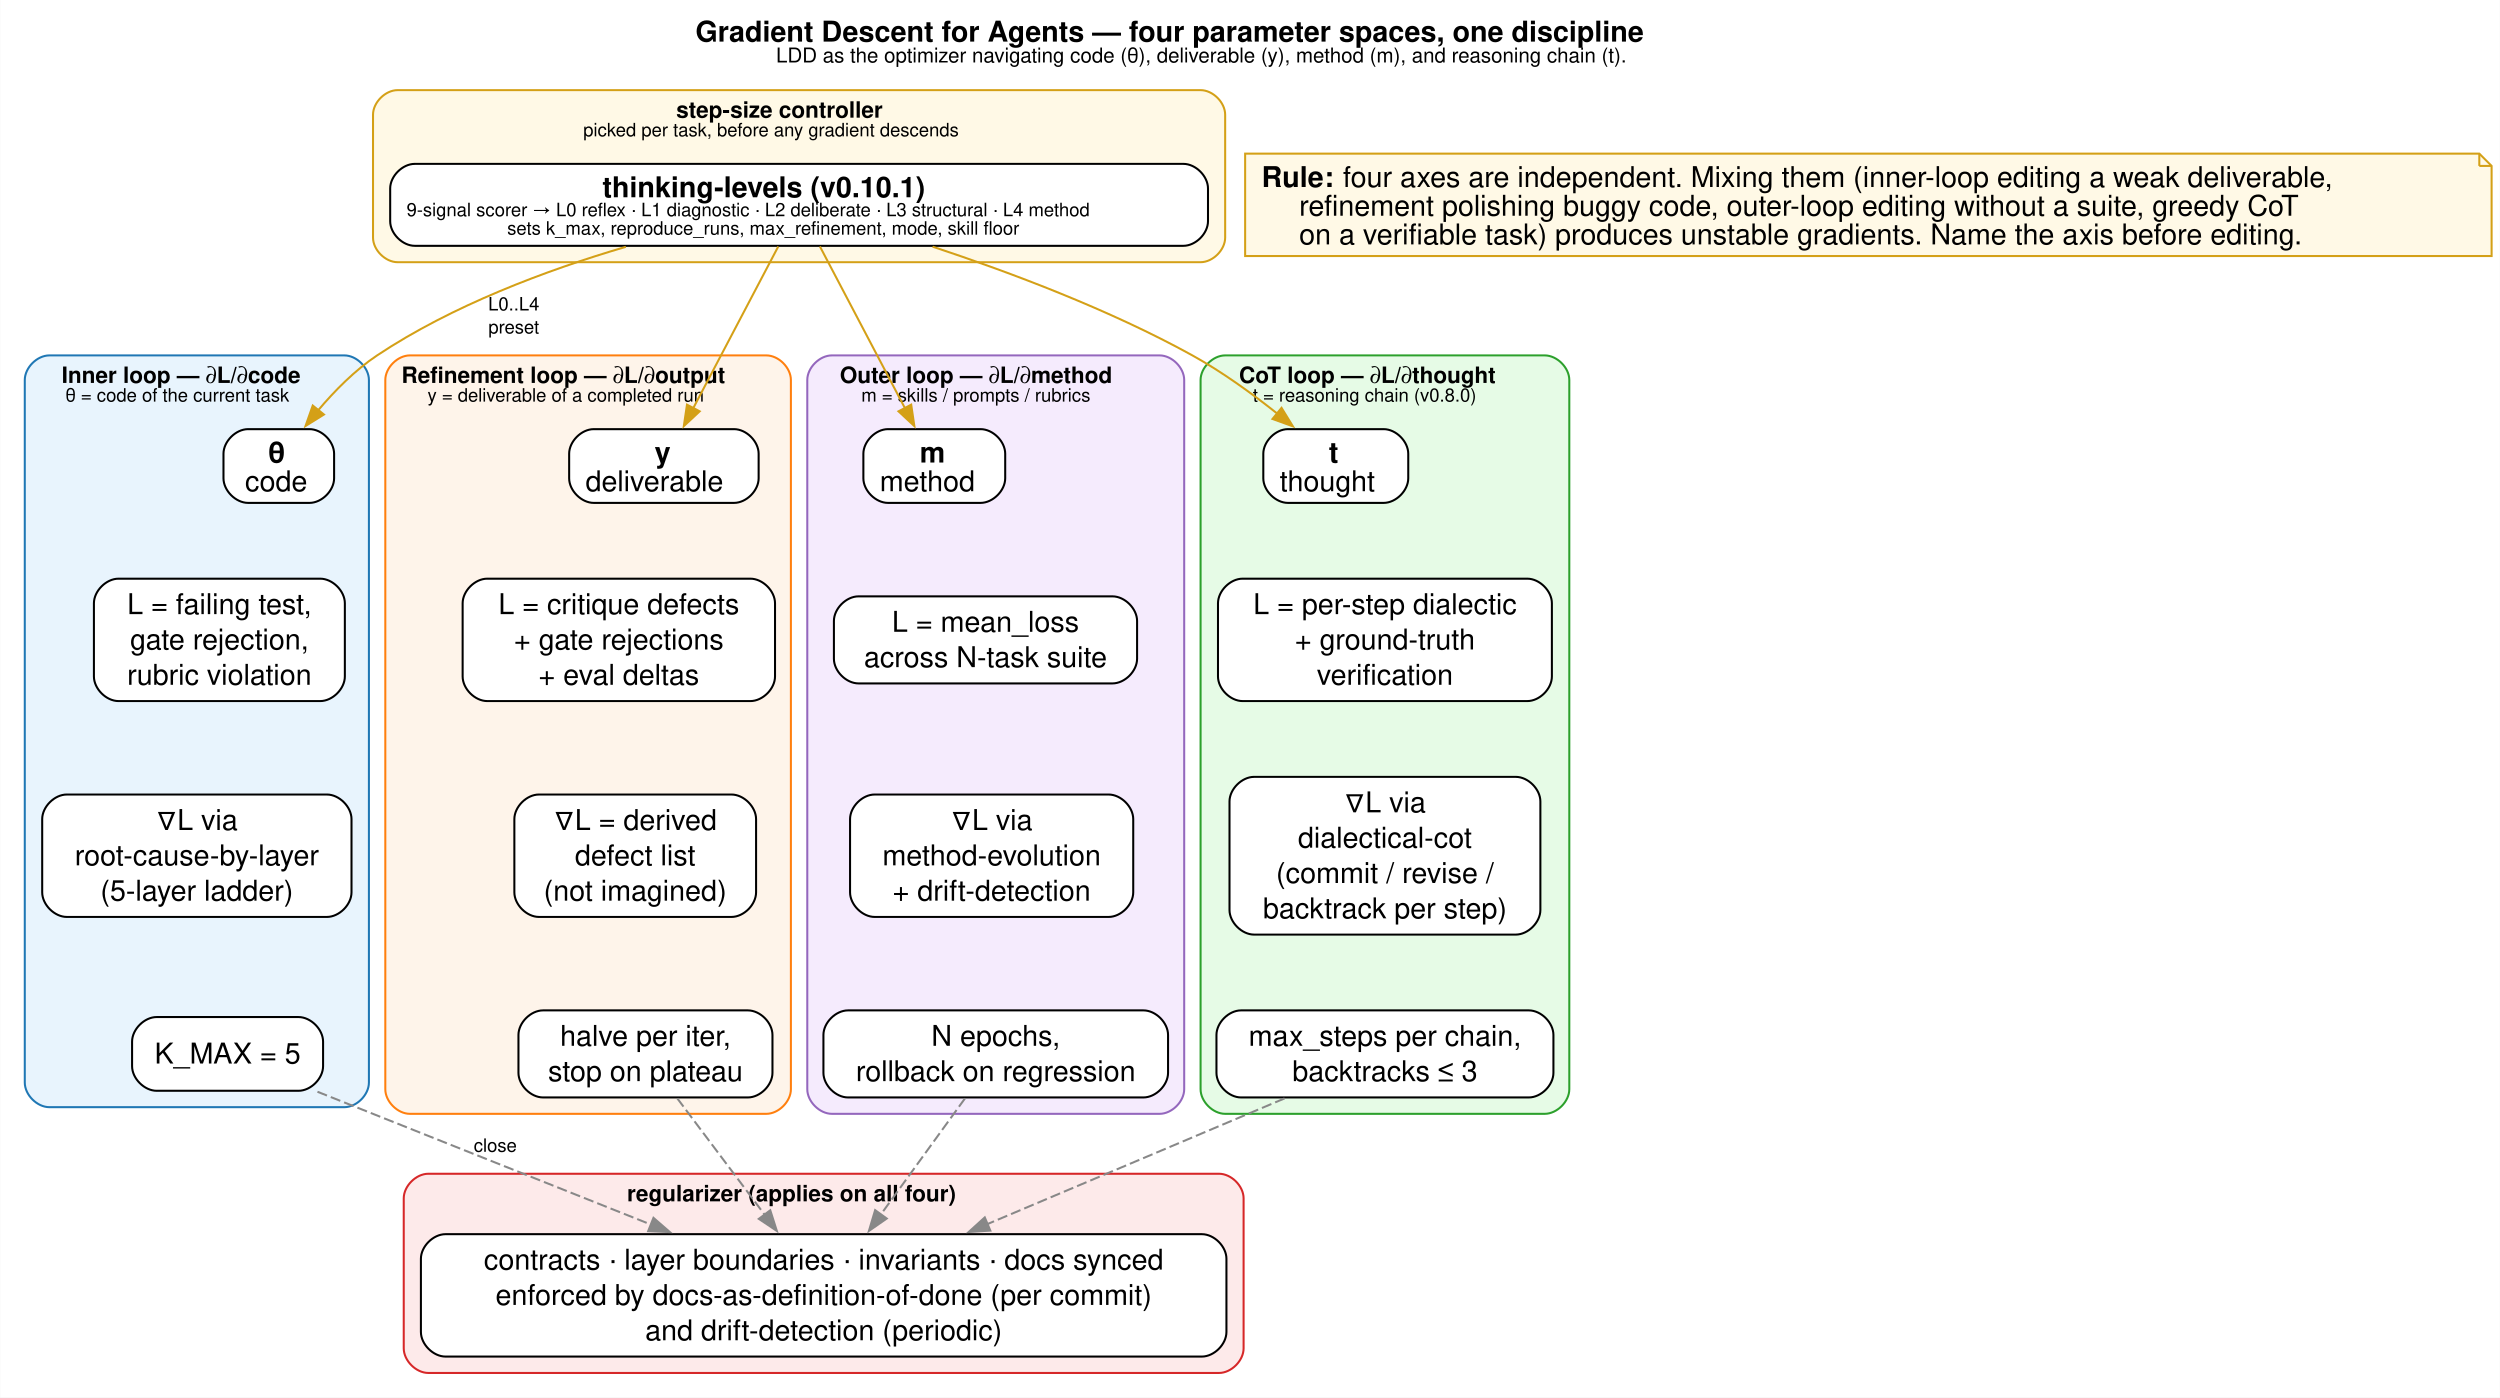
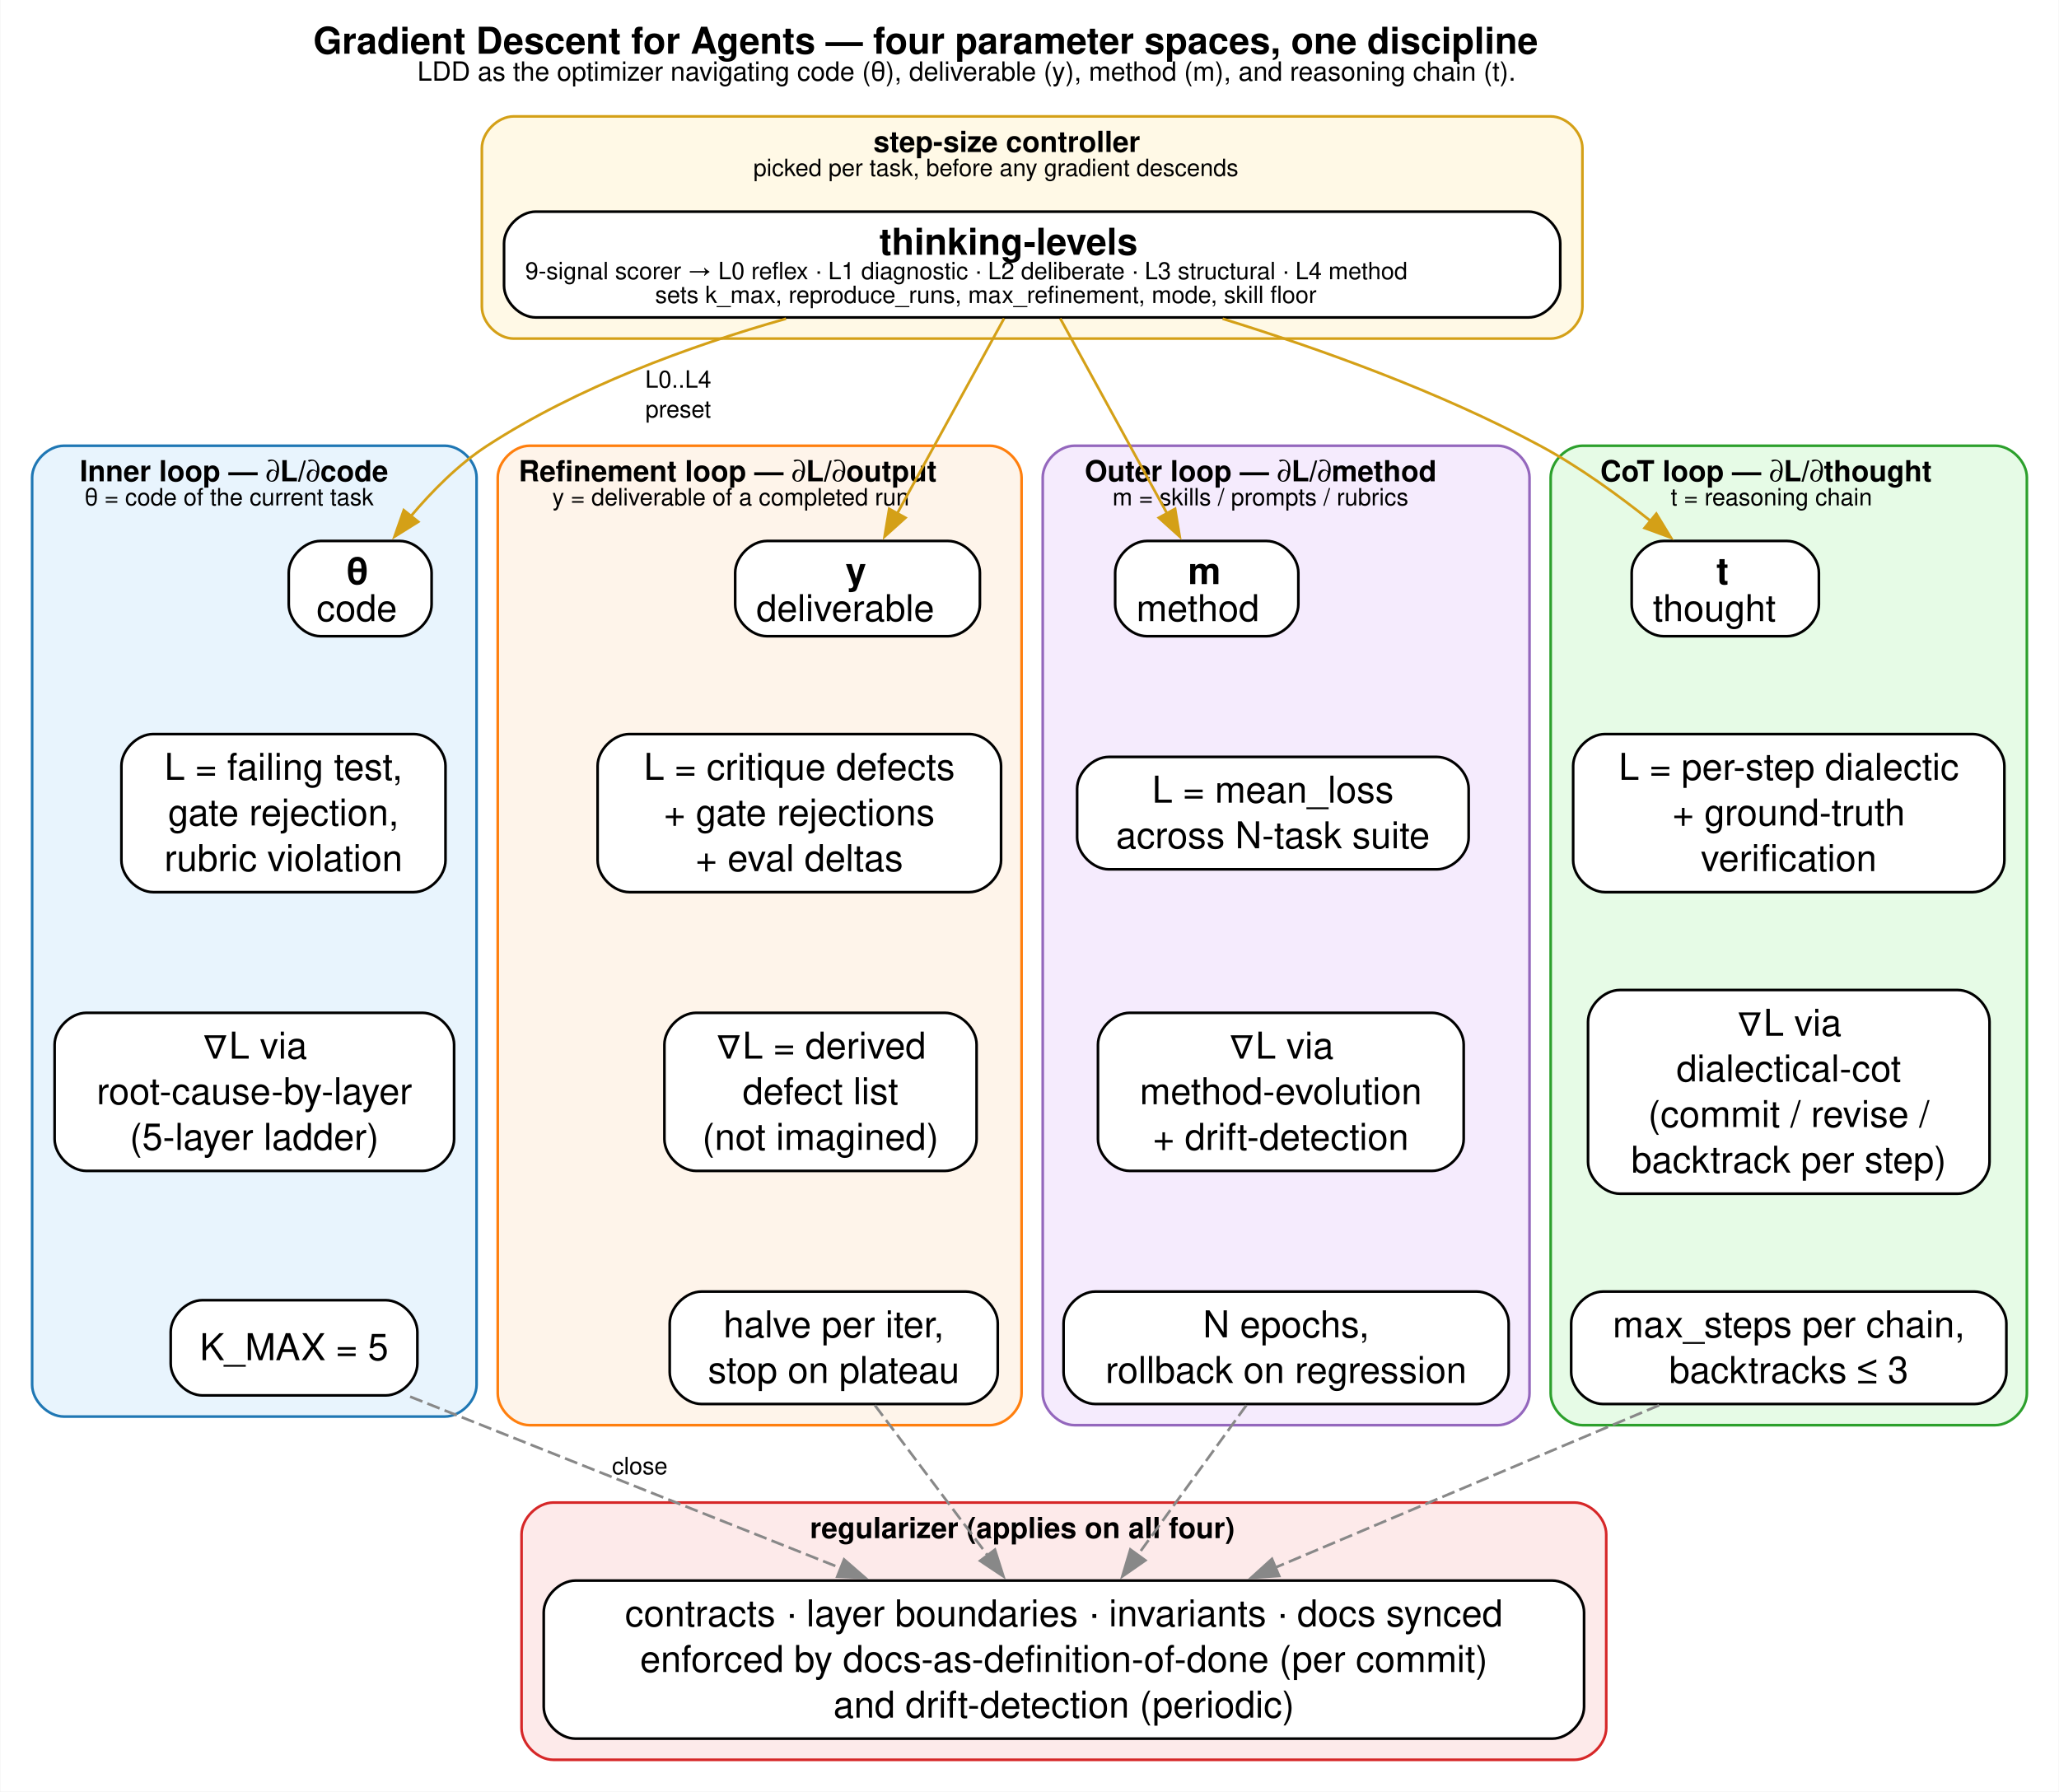
- <svg xmlns="http://www.w3.org/2000/svg" width="1220pt" height="682pt" viewBox="0.00 0.00 1220.25 682.25">
-   <g id="graph0" class="graph" transform="scale(1 1) rotate(0) translate(4 678.25)">
-     <polygon fill="white" stroke="none" points="-4,4 -4,-678.25 1216.25,-678.25 1216.25,4 -4,4" />
-     <text text-anchor="start" x="335.38" y="-657.95" font-family="Helvetica,sans-Serif" font-weight="bold" font-size="14.00">Gradient Descent for Agents — four parameter spaces, one discipline</text>
-     <text text-anchor="start" x="374.75" y="-647.75" font-family="Helvetica,sans-Serif" font-size="10.00">LDD as the optimizer navigating code (θ), deliverable (y), method (m), and reasoning chain (t).</text>
+ <svg xmlns="http://www.w3.org/2000/svg" width="778pt" height="677pt" viewBox="0.00 0.00 778.00 677.25">
+   <g id="graph0" class="graph" transform="scale(1 1) rotate(0) translate(4 673.25)">
+     <polygon fill="white" stroke="none" points="-4,4 -4,-673.25 774,-673.25 774,4 -4,4" />
+     <text text-anchor="start" x="114.25" y="-652.95" font-family="Helvetica,sans-Serif" font-weight="bold" font-size="14.00">Gradient Descent for Agents — four parameter spaces, one discipline</text>
+     <text text-anchor="start" x="153.62" y="-642.75" font-family="Helvetica,sans-Serif" font-size="10.00">LDD as the optimizer navigating code (θ), deliverable (y), method (m), and reasoning chain (t).</text>
    <g id="clust1" class="cluster">
-       <path fill="#fff9e6" stroke="#d4a017" d="M190,-550.25C190,-550.25 582,-550.25 582,-550.25 588,-550.25 594,-556.25 594,-562.25 594,-562.25 594,-622.25 594,-622.25 594,-628.25 588,-634.25 582,-634.25 582,-634.25 190,-634.25 190,-634.25 184,-634.25 178,-628.25 178,-622.25 178,-622.25 178,-562.25 178,-562.25 178,-556.25 184,-550.25 190,-550.25" />
-       <text text-anchor="start" x="326" y="-620.8" font-family="Helvetica,sans-Serif" font-weight="bold" font-size="11.00">step-size controller</text>
-       <text text-anchor="start" x="280.62" y="-611.7" font-family="Helvetica,sans-Serif" font-size="9.00">picked per task, before any gradient descends</text>
+       <path fill="#fff9e6" stroke="#d4a017" d="M190,-545.25C190,-545.25 582,-545.25 582,-545.25 588,-545.25 594,-551.25 594,-557.25 594,-557.25 594,-617.25 594,-617.25 594,-623.25 588,-629.25 582,-629.25 582,-629.25 190,-629.25 190,-629.25 184,-629.25 178,-623.25 178,-617.25 178,-617.25 178,-557.25 178,-557.25 178,-551.25 184,-545.25 190,-545.25" />
+       <text text-anchor="start" x="326" y="-615.8" font-family="Helvetica,sans-Serif" font-weight="bold" font-size="11.00">step-size controller</text>
+       <text text-anchor="start" x="280.62" y="-606.7" font-family="Helvetica,sans-Serif" font-size="9.00">picked per task, before any gradient descends</text>
    </g>
    <g id="clust2" class="cluster">
      <path fill="#e8f4fd" stroke="#1f77b4" d="M20,-137.75C20,-137.75 164,-137.75 164,-137.75 170,-137.75 176,-143.75 176,-149.75 176,-149.75 176,-492.75 176,-492.75 176,-498.75 170,-504.75 164,-504.75 164,-504.75 20,-504.75 20,-504.75 14,-504.75 8,-498.75 8,-492.75 8,-492.75 8,-149.75 8,-149.75 8,-143.75 14,-137.75 20,-137.75" />
      <text text-anchor="start" x="26" y="-491.3" font-family="Helvetica,sans-Serif" font-weight="bold" font-size="11.00">Inner loop — ∂L/∂code</text>
      <text text-anchor="start" x="27.88" y="-482.2" font-family="Helvetica,sans-Serif" font-size="9.00">θ = code of the current task</text>
    </g>
    <g id="clust3" class="cluster">
      <path fill="#fef4ea" stroke="#ff7f0e" d="M196,-134.5C196,-134.5 370,-134.5 370,-134.5 376,-134.5 382,-140.5 382,-146.5 382,-146.5 382,-492.75 382,-492.75 382,-498.75 376,-504.75 370,-504.75 370,-504.75 196,-504.75 196,-504.75 190,-504.75 184,-498.75 184,-492.75 184,-492.75 184,-146.5 184,-146.5 184,-140.5 190,-134.5 196,-134.5" />
      <text text-anchor="start" x="191.88" y="-491.3" font-family="Helvetica,sans-Serif" font-weight="bold" font-size="11.00">Refinement loop — ∂L/∂output</text>
      <text text-anchor="start" x="204.62" y="-482.2" font-family="Helvetica,sans-Serif" font-size="9.00">y = deliverable of a completed run</text>
    </g>
    <g id="clust4" class="cluster">
      <path fill="#f5ebfd" stroke="#9467bd" d="M402,-134.5C402,-134.5 562,-134.5 562,-134.5 568,-134.5 574,-140.5 574,-146.5 574,-146.5 574,-492.75 574,-492.75 574,-498.75 568,-504.75 562,-504.75 562,-504.75 402,-504.75 402,-504.75 396,-504.75 390,-498.75 390,-492.75 390,-492.75 390,-146.5 390,-146.5 390,-140.5 396,-134.5 402,-134.5" />
      <text text-anchor="start" x="405.88" y="-491.3" font-family="Helvetica,sans-Serif" font-weight="bold" font-size="11.00">Outer loop — ∂L/∂method</text>
      <text text-anchor="start" x="416.38" y="-482.2" font-family="Helvetica,sans-Serif" font-size="9.00">m = skills / prompts / rubrics</text>
    </g>
    <g id="clust5" class="cluster">
      <path fill="#e6fbe6" stroke="#2ca02c" d="M594,-134.5C594,-134.5 750,-134.5 750,-134.5 756,-134.5 762,-140.5 762,-146.5 762,-146.5 762,-492.75 762,-492.75 762,-498.75 756,-504.75 750,-504.75 750,-504.75 594,-504.75 594,-504.75 588,-504.75 582,-498.75 582,-492.75 582,-492.75 582,-146.5 582,-146.5 582,-140.5 588,-134.5 594,-134.5" />
      <text text-anchor="start" x="600.75" y="-491.3" font-family="Helvetica,sans-Serif" font-weight="bold" font-size="11.00">CoT loop — ∂L/∂thought</text>
-       <text text-anchor="start" x="607.5" y="-482.2" font-family="Helvetica,sans-Serif" font-size="9.00">t = reasoning chain (v0.8.0)</text>
+       <text text-anchor="start" x="627.38" y="-482.2" font-family="Helvetica,sans-Serif" font-size="9.00">t = reasoning chain</text>
    </g>
    <g id="clust6" class="cluster">
      <path fill="#fdeaea" stroke="#d62728" d="M205,-8C205,-8 591,-8 591,-8 597,-8 603,-14 603,-20 603,-20 603,-93.25 603,-93.25 603,-99.25 597,-105.25 591,-105.25 591,-105.25 205,-105.25 205,-105.25 199,-105.25 193,-99.25 193,-93.25 193,-93.25 193,-20 193,-20 193,-14 199,-8 205,-8" />
      <text text-anchor="start" x="302" y="-91.8" font-family="Helvetica,sans-Serif" font-weight="bold" font-size="11.00">regularizer (applies on all four)</text>
    </g>
    <g id="node1" class="node">
-       <path fill="#ffffff" stroke="black" d="M573.62,-598.25C573.62,-598.25 198.38,-598.25 198.38,-598.25 192.38,-598.25 186.38,-592.25 186.38,-586.25 186.38,-586.25 186.38,-570.25 186.38,-570.25 186.38,-564.25 192.38,-558.25 198.38,-558.25 198.38,-558.25 573.62,-558.25 573.62,-558.25 579.62,-558.25 585.62,-564.25 585.62,-570.25 585.62,-570.25 585.62,-586.25 585.62,-586.25 585.62,-592.25 579.62,-598.25 573.62,-598.25" />
-       <text text-anchor="start" x="290" y="-581.95" font-family="Helvetica,sans-Serif" font-weight="bold" font-size="14.00">thinking-levels (v0.10.1)</text>
-       <text text-anchor="start" x="194.38" y="-572.7" font-family="Helvetica,sans-Serif" font-size="9.00">9-signal scorer → L0 reflex · L1 diagnostic · L2 deliberate · L3 structural · L4 method</text>
-       <text text-anchor="start" x="243.5" y="-563.7" font-family="Helvetica,sans-Serif" font-size="9.00">sets k_max, reproduce_runs, max_refinement, mode, skill floor</text>
+       <path fill="#ffffff" stroke="black" d="M573.62,-593.25C573.62,-593.25 198.38,-593.25 198.38,-593.25 192.38,-593.25 186.38,-587.25 186.38,-581.25 186.38,-581.25 186.38,-565.25 186.38,-565.25 186.38,-559.25 192.38,-553.25 198.38,-553.25 198.38,-553.25 573.62,-553.25 573.62,-553.25 579.62,-553.25 585.62,-559.25 585.62,-565.25 585.62,-565.25 585.62,-581.25 585.62,-581.25 585.62,-587.25 579.62,-593.25 573.62,-593.25" />
+       <text text-anchor="start" x="328.25" y="-576.95" font-family="Helvetica,sans-Serif" font-weight="bold" font-size="14.00">thinking-levels</text>
+       <text text-anchor="start" x="194.38" y="-567.7" font-family="Helvetica,sans-Serif" font-size="9.00">9-signal scorer → L0 reflex · L1 diagnostic · L2 deliberate · L3 structural · L4 method</text>
+       <text text-anchor="start" x="243.5" y="-558.7" font-family="Helvetica,sans-Serif" font-size="9.00">sets k_max, reproduce_runs, max_refinement, mode, skill floor</text>
    </g>
    <g id="node2" class="node">
      <path fill="#ffffff" stroke="black" d="M147,-468.75C147,-468.75 117,-468.75 117,-468.75 111,-468.75 105,-462.75 105,-456.75 105,-456.75 105,-444.75 105,-444.75 105,-438.75 111,-432.75 117,-432.75 117,-432.75 147,-432.75 147,-432.75 153,-432.75 159,-438.75 159,-444.75 159,-444.75 159,-456.75 159,-456.75 159,-462.75 153,-468.75 147,-468.75" />
      <text text-anchor="start" x="127.12" y="-452.45" font-family="Helvetica,sans-Serif" font-weight="bold" font-size="14.00">θ</text>
      <text text-anchor="start" x="115.5" y="-438.45" font-family="Helvetica,sans-Serif" font-size="14.00">code</text>
    </g>
    <g id="edge13" class="edge">
-       <path fill="none" stroke="#d4a017" d="M301.42,-557.76C262.36,-546.26 216.63,-529.1 180,-504.75 169.19,-497.56 159.2,-487.4 151.17,-477.9" />
-       <polygon fill="#d4a017" stroke="#d4a017" points="154.04,-475.89 145.05,-470.29 148.58,-480.27 154.04,-475.89" />
-       <text text-anchor="middle" x="246.71" y="-526.7" font-family="Helvetica,sans-Serif" font-size="9.00">L0..L4</text>
-       <text text-anchor="middle" x="246.71" y="-515.45" font-family="Helvetica,sans-Serif" font-size="9.00">preset</text>
+       <path fill="none" stroke="#d4a017" d="M292.98,-552.77C255.89,-542.28 214.01,-526.83 180,-504.75 169.11,-497.68 159.11,-487.54 151.08,-478.02" />
+       <polygon fill="#d4a017" stroke="#d4a017" points="153.96,-476.01 144.98,-470.39 148.49,-480.38 153.96,-476.01" />
+       <text text-anchor="middle" x="252.22" y="-526.7" font-family="Helvetica,sans-Serif" font-size="9.00">L0..L4</text>
+       <text text-anchor="middle" x="252.22" y="-515.45" font-family="Helvetica,sans-Serif" font-size="9.00">preset</text>
    </g>
    <g id="node6" class="node">
      <path fill="#ffffff" stroke="black" d="M354.25,-468.75C354.25,-468.75 285.75,-468.75 285.75,-468.75 279.75,-468.75 273.75,-462.75 273.75,-456.75 273.75,-456.75 273.75,-444.75 273.75,-444.75 273.75,-438.75 279.75,-432.75 285.75,-432.75 285.75,-432.75 354.25,-432.75 354.25,-432.75 360.25,-432.75 366.25,-438.75 366.25,-444.75 366.25,-444.75 366.25,-456.75 366.25,-456.75 366.25,-462.75 360.25,-468.75 354.25,-468.75" />
      <text text-anchor="start" x="315.5" y="-452.45" font-family="Helvetica,sans-Serif" font-weight="bold" font-size="14.00">y</text>
      <text text-anchor="start" x="281.75" y="-438.45" font-family="Helvetica,sans-Serif" font-size="14.00">deliverable</text>
    </g>
    <g id="edge14" class="edge">
-       <path fill="none" stroke="#d4a017" d="M375.83,-557.92C364.73,-536.81 346.87,-502.85 334.35,-479.03" />
-       <polygon fill="#d4a017" stroke="#d4a017" points="337.47,-477.45 329.72,-470.23 331.27,-480.71 337.47,-477.45" />
+       <path fill="none" stroke="#d4a017" d="M375.4,-552.89C364.45,-532.9 347.28,-501.55 334.95,-479.05" />
+       <polygon fill="#d4a017" stroke="#d4a017" points="338.11,-477.52 330.23,-470.43 331.97,-480.89 338.11,-477.52" />
    </g>
    <g id="node10" class="node">
      <path fill="#ffffff" stroke="black" d="M474.62,-468.75C474.62,-468.75 429.38,-468.75 429.38,-468.75 423.38,-468.75 417.38,-462.75 417.38,-456.75 417.38,-456.75 417.38,-444.75 417.38,-444.75 417.38,-438.75 423.38,-432.75 429.38,-432.75 429.38,-432.75 474.62,-432.75 474.62,-432.75 480.62,-432.75 486.62,-438.75 486.62,-444.75 486.62,-444.75 486.62,-456.75 486.62,-456.75 486.62,-462.75 480.62,-468.75 474.62,-468.75" />
      <text text-anchor="start" x="444.88" y="-452.45" font-family="Helvetica,sans-Serif" font-weight="bold" font-size="14.00">m</text>
      <text text-anchor="start" x="425.38" y="-438.45" font-family="Helvetica,sans-Serif" font-size="14.00">method</text>
    </g>
    <g id="edge15" class="edge">
-       <path fill="none" stroke="#d4a017" d="M396.17,-557.92C407.27,-536.81 425.13,-502.85 437.65,-479.03" />
-       <polygon fill="#d4a017" stroke="#d4a017" points="440.73,-480.71 442.28,-470.23 434.53,-477.45 440.73,-480.71" />
+       <path fill="none" stroke="#d4a017" d="M396.6,-552.89C407.55,-532.9 424.72,-501.55 437.05,-479.05" />
+       <polygon fill="#d4a017" stroke="#d4a017" points="440.03,-480.89 441.77,-470.43 433.89,-477.52 440.03,-480.89" />
    </g>
    <g id="node14" class="node">
      <path fill="#ffffff" stroke="black" d="M671.38,-468.75C671.38,-468.75 624.62,-468.75 624.62,-468.75 618.62,-468.75 612.62,-462.75 612.62,-456.75 612.62,-456.75 612.62,-444.75 612.62,-444.75 612.62,-438.75 618.62,-432.75 624.62,-432.75 624.62,-432.75 671.38,-432.75 671.38,-432.75 677.38,-432.75 683.38,-438.75 683.38,-444.75 683.38,-444.75 683.38,-456.75 683.38,-456.75 683.38,-462.75 677.38,-468.75 671.38,-468.75" />
      <text text-anchor="start" x="644.62" y="-452.45" font-family="Helvetica,sans-Serif" font-weight="bold" font-size="14.00">t</text>
      <text text-anchor="start" x="620.62" y="-438.45" font-family="Helvetica,sans-Serif" font-size="14.00">thought</text>
    </g>
    <g id="edge16" class="edge">
-       <path fill="none" stroke="#d4a017" d="M451.17,-557.83C489.33,-545.21 537.76,-526.97 578,-504.75 592.46,-496.76 607.22,-486.04 619.44,-476.33" />
-       <polygon fill="#d4a017" stroke="#d4a017" points="621.52,-479.15 627.07,-470.12 617.1,-473.72 621.52,-479.15" />
+       <path fill="none" stroke="#d4a017" d="M457.99,-552.76C495.01,-541.31 540.18,-525.07 578,-504.75 592.66,-496.87 607.55,-486.08 619.8,-476.28" />
+       <polygon fill="#d4a017" stroke="#d4a017" points="621.93,-479.06 627.44,-470.01 617.49,-473.65 621.93,-479.06" />
    </g>
    <g id="node3" class="node">
      <path fill="#ffffff" stroke="black" d="M152.25,-395.75C152.25,-395.75 53.75,-395.75 53.75,-395.75 47.75,-395.75 41.75,-389.75 41.75,-383.75 41.75,-383.75 41.75,-348 41.75,-348 41.75,-342 47.75,-336 53.75,-336 53.75,-336 152.25,-336 152.25,-336 158.25,-336 164.25,-342 164.25,-348 164.25,-348 164.25,-383.75 164.25,-383.75 164.25,-389.75 158.25,-395.75 152.25,-395.75" />
      <text text-anchor="middle" x="103" y="-378.45" font-family="Helvetica,sans-Serif" font-size="14.00">L = failing test,</text>
      <text text-anchor="middle" x="103" y="-361.2" font-family="Helvetica,sans-Serif" font-size="14.00">gate rejection,</text>
      <text text-anchor="middle" x="103" y="-343.95" font-family="Helvetica,sans-Serif" font-size="14.00">rubric violation</text>
    </g>
    <g id="node4" class="node">
      <path fill="#ffffff" stroke="black" d="M155.5,-290.38C155.5,-290.38 28.5,-290.38 28.5,-290.38 22.5,-290.38 16.5,-284.38 16.5,-278.38 16.5,-278.38 16.5,-242.62 16.5,-242.62 16.5,-236.62 22.5,-230.62 28.5,-230.62 28.5,-230.62 155.5,-230.62 155.5,-230.62 161.5,-230.62 167.5,-236.62 167.5,-242.62 167.5,-242.62 167.5,-278.38 167.5,-278.38 167.5,-284.38 161.5,-290.38 155.5,-290.38" />
      <text text-anchor="middle" x="92" y="-273.07" font-family="Helvetica,sans-Serif" font-size="14.00">∇L via</text>
      <text text-anchor="middle" x="92" y="-255.82" font-family="Helvetica,sans-Serif" font-size="14.00">root-cause-by-layer</text>
      <text text-anchor="middle" x="92" y="-238.57" font-family="Helvetica,sans-Serif" font-size="14.00">(5-layer ladder)</text>
    </g>
    <g id="node5" class="node">
      <path fill="#ffffff" stroke="black" d="M141.62,-181.75C141.62,-181.75 72.38,-181.75 72.38,-181.75 66.38,-181.75 60.38,-175.75 60.38,-169.75 60.38,-169.75 60.38,-157.75 60.38,-157.75 60.38,-151.75 66.38,-145.75 72.38,-145.75 72.38,-145.75 141.62,-145.75 141.62,-145.75 147.62,-145.75 153.62,-151.75 153.62,-157.75 153.62,-157.75 153.62,-169.75 153.62,-169.75 153.62,-175.75 147.62,-181.75 141.62,-181.75" />
      <text text-anchor="middle" x="107" y="-159.07" font-family="Helvetica,sans-Serif" font-size="14.00">K_MAX = 5</text>
    </g>
    <g id="node18" class="node">
      <path fill="#ffffff" stroke="black" d="M582.62,-75.75C582.62,-75.75 213.38,-75.75 213.38,-75.75 207.38,-75.75 201.38,-69.75 201.38,-63.75 201.38,-63.75 201.38,-28 201.38,-28 201.38,-22 207.38,-16 213.38,-16 213.38,-16 582.62,-16 582.62,-16 588.62,-16 594.62,-22 594.62,-28 594.62,-28 594.62,-63.75 594.62,-63.75 594.62,-69.75 588.62,-75.75 582.62,-75.75" />
      <text text-anchor="middle" x="398" y="-58.45" font-family="Helvetica,sans-Serif" font-size="14.00">contracts · layer boundaries · invariants · docs synced</text>
      <text text-anchor="middle" x="398" y="-41.2" font-family="Helvetica,sans-Serif" font-size="14.00">enforced by docs-as-definition-of-done (per commit)</text>
      <text text-anchor="middle" x="398" y="-23.95" font-family="Helvetica,sans-Serif" font-size="14.00">and drift-detection (periodic)</text>
    </g>
    <g id="edge17" class="edge">
      <path fill="none" stroke="#888888" stroke-dasharray="5,2" d="M150.88,-145.28C193.9,-128.15 260.59,-101.59 313.85,-80.38" />
      <polygon fill="#888888" stroke="#888888" points="314.91,-83.73 322.91,-76.78 312.32,-77.22 314.91,-83.73" />
      <text text-anchor="middle" x="237.69" y="-115.95" font-family="Helvetica,sans-Serif" font-size="9.00">close</text>
    </g>
    <g id="node7" class="node">
      <path fill="#ffffff" stroke="black" d="M362.25,-395.75C362.25,-395.75 233.75,-395.75 233.75,-395.75 227.75,-395.75 221.75,-389.75 221.75,-383.75 221.75,-383.75 221.75,-348 221.75,-348 221.75,-342 227.75,-336 233.75,-336 233.75,-336 362.25,-336 362.25,-336 368.25,-336 374.25,-342 374.25,-348 374.25,-348 374.25,-383.75 374.25,-383.75 374.25,-389.75 368.25,-395.75 362.25,-395.75" />
      <text text-anchor="middle" x="298" y="-378.45" font-family="Helvetica,sans-Serif" font-size="14.00">L = critique defects</text>
      <text text-anchor="middle" x="298" y="-361.2" font-family="Helvetica,sans-Serif" font-size="14.00">+ gate rejections</text>
      <text text-anchor="middle" x="298" y="-343.95" font-family="Helvetica,sans-Serif" font-size="14.00">+ eval deltas</text>
    </g>
    <g id="node8" class="node">
      <path fill="#ffffff" stroke="black" d="M353,-290.38C353,-290.38 259,-290.38 259,-290.38 253,-290.38 247,-284.38 247,-278.38 247,-278.38 247,-242.62 247,-242.62 247,-236.62 253,-230.62 259,-230.62 259,-230.62 353,-230.62 353,-230.62 359,-230.62 365,-236.62 365,-242.62 365,-242.62 365,-278.38 365,-278.38 365,-284.38 359,-290.38 353,-290.38" />
      <text text-anchor="middle" x="306" y="-273.07" font-family="Helvetica,sans-Serif" font-size="14.00">∇L = derived</text>
      <text text-anchor="middle" x="306" y="-255.82" font-family="Helvetica,sans-Serif" font-size="14.00">defect list</text>
      <text text-anchor="middle" x="306" y="-238.57" font-family="Helvetica,sans-Serif" font-size="14.00">(not imagined)</text>
    </g>
    <g id="node9" class="node">
      <path fill="#ffffff" stroke="black" d="M361,-185C361,-185 261,-185 261,-185 255,-185 249,-179 249,-173 249,-173 249,-154.5 249,-154.5 249,-148.5 255,-142.5 261,-142.5 261,-142.5 361,-142.5 361,-142.5 367,-142.5 373,-148.5 373,-154.5 373,-154.5 373,-173 373,-173 373,-179 367,-185 361,-185" />
      <text text-anchor="middle" x="311" y="-167.7" font-family="Helvetica,sans-Serif" font-size="14.00">halve per iter,</text>
      <text text-anchor="middle" x="311" y="-150.45" font-family="Helvetica,sans-Serif" font-size="14.00">stop on plateau</text>
    </g>
    <g id="edge18" class="edge">
      <path fill="none" stroke="#888888" stroke-dasharray="5,2" d="M326.55,-142.03C338.4,-126.26 355.04,-104.1 369.28,-85.13" />
      <polygon fill="#888888" stroke="#888888" points="371.93,-87.43 375.14,-77.33 366.33,-83.22 371.93,-87.43" />
    </g>
    <g id="node11" class="node">
      <path fill="#ffffff" stroke="black" d="M539,-387.12C539,-387.12 415,-387.12 415,-387.12 409,-387.12 403,-381.12 403,-375.12 403,-375.12 403,-356.62 403,-356.62 403,-350.62 409,-344.62 415,-344.62 415,-344.62 539,-344.62 539,-344.62 545,-344.62 551,-350.62 551,-356.62 551,-356.62 551,-375.12 551,-375.12 551,-381.12 545,-387.12 539,-387.12" />
      <text text-anchor="middle" x="477" y="-369.82" font-family="Helvetica,sans-Serif" font-size="14.00">L = mean_loss</text>
      <text text-anchor="middle" x="477" y="-352.57" font-family="Helvetica,sans-Serif" font-size="14.00">across N-task suite</text>
    </g>
    <g id="node12" class="node">
      <path fill="#ffffff" stroke="black" d="M537.12,-290.38C537.12,-290.38 422.88,-290.38 422.88,-290.38 416.88,-290.38 410.88,-284.38 410.88,-278.38 410.88,-278.38 410.88,-242.62 410.88,-242.62 410.88,-236.62 416.88,-230.62 422.88,-230.62 422.88,-230.62 537.12,-230.62 537.12,-230.62 543.12,-230.62 549.12,-236.62 549.12,-242.62 549.12,-242.62 549.12,-278.38 549.12,-278.38 549.12,-284.38 543.12,-290.38 537.12,-290.38" />
      <text text-anchor="middle" x="480" y="-273.07" font-family="Helvetica,sans-Serif" font-size="14.00">∇L via</text>
      <text text-anchor="middle" x="480" y="-255.82" font-family="Helvetica,sans-Serif" font-size="14.00">method-evolution</text>
      <text text-anchor="middle" x="480" y="-238.57" font-family="Helvetica,sans-Serif" font-size="14.00">+ drift-detection</text>
    </g>
    <g id="node13" class="node">
      <path fill="#ffffff" stroke="black" d="M554.12,-185C554.12,-185 409.88,-185 409.88,-185 403.88,-185 397.88,-179 397.88,-173 397.88,-173 397.88,-154.5 397.88,-154.5 397.88,-148.5 403.88,-142.5 409.88,-142.5 409.88,-142.5 554.12,-142.5 554.12,-142.5 560.12,-142.5 566.12,-148.5 566.12,-154.5 566.12,-154.5 566.12,-173 566.12,-173 566.12,-179 560.12,-185 554.12,-185" />
      <text text-anchor="middle" x="482" y="-167.7" font-family="Helvetica,sans-Serif" font-size="14.00">N epochs,</text>
      <text text-anchor="middle" x="482" y="-150.45" font-family="Helvetica,sans-Serif" font-size="14.00">rollback on regression</text>
    </g>
    <g id="edge19" class="edge">
      <path fill="none" stroke="#888888" stroke-dasharray="5,2" d="M466.98,-142.03C455.6,-126.33 439.63,-104.3 425.92,-85.39" />
      <polygon fill="#888888" stroke="#888888" points="428.79,-83.39 420.09,-77.34 423.12,-87.49 428.79,-83.39" />
    </g>
    <g id="node15" class="node">
      <path fill="#ffffff" stroke="black" d="M741.5,-395.75C741.5,-395.75 602.5,-395.75 602.5,-395.75 596.5,-395.75 590.5,-389.75 590.5,-383.75 590.5,-383.75 590.5,-348 590.5,-348 590.5,-342 596.5,-336 602.5,-336 602.5,-336 741.5,-336 741.5,-336 747.5,-336 753.5,-342 753.5,-348 753.5,-348 753.5,-383.75 753.5,-383.75 753.5,-389.75 747.5,-395.75 741.5,-395.75" />
      <text text-anchor="middle" x="672" y="-378.45" font-family="Helvetica,sans-Serif" font-size="14.00">L = per-step dialectic</text>
      <text text-anchor="middle" x="672" y="-361.2" font-family="Helvetica,sans-Serif" font-size="14.00">+ ground-truth</text>
      <text text-anchor="middle" x="672" y="-343.95" font-family="Helvetica,sans-Serif" font-size="14.00">verification</text>
    </g>
    <g id="node16" class="node">
      <path fill="#ffffff" stroke="black" d="M735.88,-299C735.88,-299 608.12,-299 608.12,-299 602.12,-299 596.12,-293 596.12,-287 596.12,-287 596.12,-234 596.12,-234 596.12,-228 602.12,-222 608.12,-222 608.12,-222 735.88,-222 735.88,-222 741.88,-222 747.88,-228 747.88,-234 747.88,-234 747.88,-287 747.88,-287 747.88,-293 741.88,-299 735.88,-299" />
      <text text-anchor="middle" x="672" y="-281.7" font-family="Helvetica,sans-Serif" font-size="14.00">∇L via</text>
      <text text-anchor="middle" x="672" y="-264.45" font-family="Helvetica,sans-Serif" font-size="14.00">dialectical-cot</text>
      <text text-anchor="middle" x="672" y="-247.2" font-family="Helvetica,sans-Serif" font-size="14.00">(commit / revise /</text>
      <text text-anchor="middle" x="672" y="-229.95" font-family="Helvetica,sans-Serif" font-size="14.00">backtrack per step)</text>
    </g>
    <g id="node17" class="node">
      <path fill="#ffffff" stroke="black" d="M742.25,-185C742.25,-185 601.75,-185 601.75,-185 595.75,-185 589.75,-179 589.75,-173 589.75,-173 589.75,-154.5 589.75,-154.5 589.75,-148.5 595.75,-142.5 601.75,-142.5 601.75,-142.5 742.25,-142.5 742.25,-142.5 748.25,-142.5 754.25,-148.5 754.25,-154.5 754.25,-154.5 754.25,-173 754.25,-173 754.25,-179 748.25,-185 742.25,-185" />
      <text text-anchor="middle" x="672" y="-167.7" font-family="Helvetica,sans-Serif" font-size="14.00">max_steps per chain,</text>
      <text text-anchor="middle" x="672" y="-150.45" font-family="Helvetica,sans-Serif" font-size="14.00">backtracks ≤ 3</text>
    </g>
    <g id="edge20" class="edge">
      <path fill="none" stroke="#888888" stroke-dasharray="5,2" d="M623.01,-142.03C582.73,-125 524.84,-100.52 477.86,-80.65" />
      <polygon fill="#888888" stroke="#888888" points="479.37,-77.49 468.8,-76.82 476.65,-83.94 479.37,-77.49" />
    </g>
-     <g id="node19" class="node">
-       <polygon fill="#fff9e6" stroke="#d4a017" points="1206.25,-603.25 603.75,-603.25 603.75,-553.25 1212.25,-553.25 1212.25,-597.25 1206.25,-603.25" />
-       <polyline fill="none" stroke="#d4a017" points="1206.25,-603.25 1206.25,-597.25" />
-       <polyline fill="none" stroke="#d4a017" points="1212.25,-597.25 1206.25,-597.25" />
-       <text text-anchor="start" x="611.75" y="-586.95" font-family="Helvetica,sans-Serif" font-weight="bold" font-size="14.00">Rule:</text>
-       <text text-anchor="start" x="651.5" y="-586.95" font-family="Helvetica,sans-Serif" font-size="14.00"> four axes are independent. Mixing them (inner-loop editing a weak deliverable,</text>
-       <text text-anchor="start" x="630.12" y="-572.95" font-family="Helvetica,sans-Serif" font-size="14.00">refinement polishing buggy code, outer-loop editing without a suite, greedy CoT</text>
-       <text text-anchor="start" x="630.12" y="-558.95" font-family="Helvetica,sans-Serif" font-size="14.00">on a verifiable task) produces unstable gradients. Name the axis before editing.</text>
-     </g>
  </g>
</svg>
